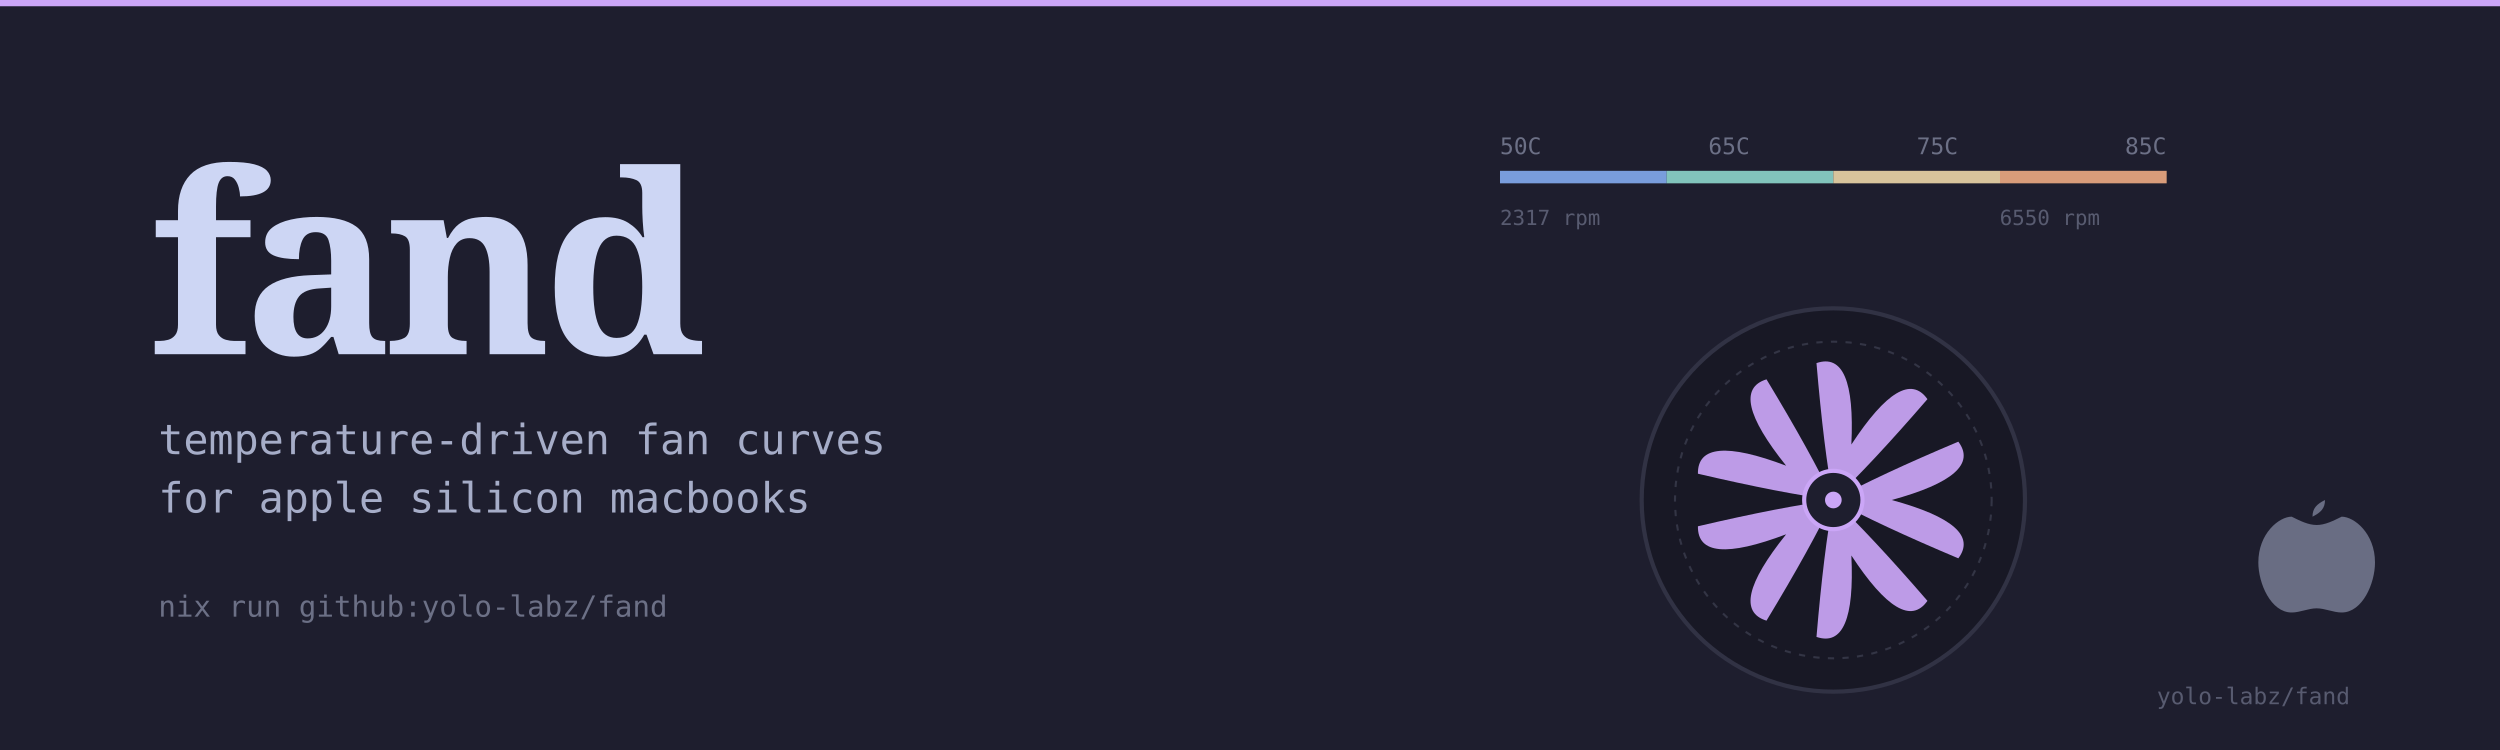
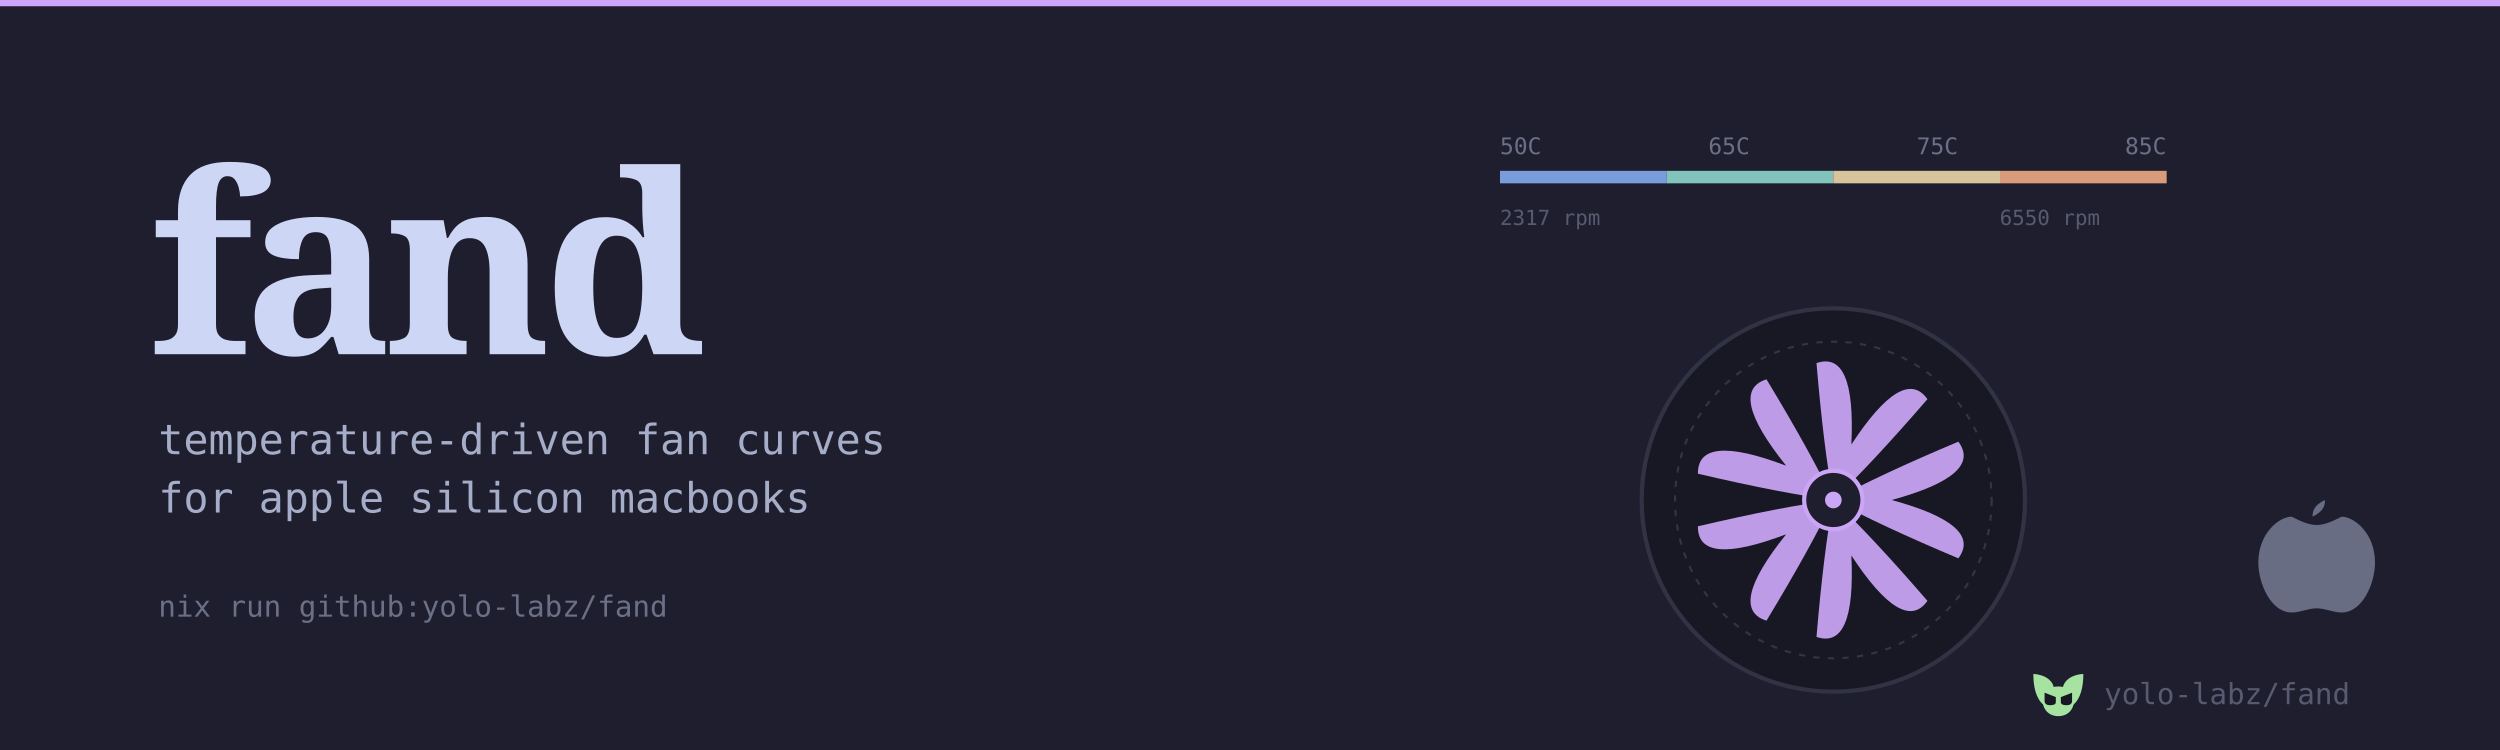
<svg xmlns="http://www.w3.org/2000/svg" viewBox="0 0 1200 360" role="img" aria-labelledby="fand-hero-title fand-hero-desc">
  <rect width="1200" height="360" fill="#1e1e2e" />
  <rect x="0" y="0" width="1200" height="3" fill="#cba6f7" />
  <g font-family="ui-serif,Georgia,'Iowan Old Style','Apple Garamond',serif" fill="#cdd6f4">
    <text x="72" y="170" font-size="120" font-weight="700" letter-spacing="-4">fand</text>
  </g>
  <g font-family="ui-monospace,'JetBrains Mono','Fira Code',Menlo,monospace" fill="#a6adc8">
    <text x="76" y="218" font-size="20">temperature-driven fan curves</text>
    <text x="76" y="246" font-size="20">for apple silicon macbooks</text>
  </g>
  <g font-family="ui-monospace,'JetBrains Mono','Fira Code',Menlo,monospace" fill="#6c7086">
    <text x="76" y="296" font-size="14">nix run github:yolo-labz/fand</text>
  </g>
  <g transform="translate(720,60)">
    <g font-family="ui-monospace,'JetBrains Mono','Fira Code',Menlo,monospace" fill="#6c7086">
      <text x="0" y="14" font-size="11">50C</text>
      <text x="100" y="14" font-size="11">65C</text>
      <text x="200" y="14" font-size="11">75C</text>
      <text x="300" y="14" font-size="11">85C</text>
    </g>
    <rect x="0" y="22" width="80" height="6" fill="#89b4fa" opacity="0.85" />
    <rect x="80" y="22" width="80" height="6" fill="#94e2d5" opacity="0.85" />
    <rect x="160" y="22" width="80" height="6" fill="#f9e2af" opacity="0.85" />
    <rect x="240" y="22" width="80" height="6" fill="#fab387" opacity="0.85" />
    <g font-family="ui-monospace,'JetBrains Mono','Fira Code',Menlo,monospace" fill="#585b70">
      <text x="0" y="48" font-size="10">2317 rpm</text>
      <text x="288" y="48" font-size="10" text-anchor="end">6550 rpm</text>
    </g>
    <g transform="translate(160,180)">
      <circle cx="0" cy="0" r="92" fill="#181825" stroke="#313244" stroke-width="2" />
      <circle cx="0" cy="0" r="76" fill="none" stroke="#45475a" stroke-width="1" stroke-dasharray="3 4" opacity="0.6" />
      <g stroke="none" fill="#cba6f7">
        <g transform="rotate(0)">
          <path d="M0,0 Q22,-12 60,-28 Q72,-12 28,0 Q72,12 60,28 Q22,12 0,0 Z" opacity="0.92" />
        </g>
        <g transform="rotate(72)">
          <path d="M0,0 Q22,-12 60,-28 Q72,-12 28,0 Q72,12 60,28 Q22,12 0,0 Z" opacity="0.92" />
        </g>
        <g transform="rotate(144)">
          <path d="M0,0 Q22,-12 60,-28 Q72,-12 28,0 Q72,12 60,28 Q22,12 0,0 Z" opacity="0.92" />
        </g>
        <g transform="rotate(216)">
          <path d="M0,0 Q22,-12 60,-28 Q72,-12 28,0 Q72,12 60,28 Q22,12 0,0 Z" opacity="0.92" />
        </g>
        <g transform="rotate(288)">
          <path d="M0,0 Q22,-12 60,-28 Q72,-12 28,0 Q72,12 60,28 Q22,12 0,0 Z" opacity="0.92" />
        </g>
      </g>
      <circle cx="0" cy="0" r="14" fill="#1e1e2e" stroke="#cba6f7" stroke-width="2" />
      <circle cx="0" cy="0" r="4" fill="#cba6f7" />
    </g>
  </g>
  <g transform="translate(1064,248)" fill="#a6adc8" opacity="0.55">
    <path d="M48,4 C52,4 56,2 60,0 C66,0 76,8 76,22 C76,32 70,46 60,46 C56,46 52,44 48,44 C44,44 40,46 36,46 C26,46 20,32 20,22 C20,8 30,0 36,0 C40,2 44,4 48,4 Z" />
    <path d="M52,-8 C52,-4 50,-2 46,0 C46,-4 48,-6 52,-8 Z" />
  </g>
  <g font-family="ui-monospace,'JetBrains Mono','Fira Code',Menlo,monospace" fill="#585b70">
-     <text x="1128" y="338" font-size="11" text-anchor="end">yolo-labz/fand</text>
+     <text x="1128" y="338" font-size="14" text-anchor="end">yolo-labz/fand</text>
+   </g>
+   <g transform="translate(976 322) scale(1.5)">
+     <g fill="#a6e3a1" stroke="#a6e3a1" stroke-width="0" shape-rendering="geometricPrecision">
+       <path d="M0 1 C4 1.2 6.6 3.4 6.6 6 L3.4 11 C0.8 9 0 5 0 1 Z" />
+       <path d="M16 1 C12 1.2 9.4 3.4 9.4 6 L12.6 11 C15.2 9 16 5 16 1 Z" />
+       <path d="M3 9.5 C3 6.6 5 5 8 5 C11 5 13 6.6 13 9.5 C13 12.4 11 14.5 8 14.5 C5 14.5 3 12.4 3 9.5 Z" />
+     </g>
+     <path d="M3.6 7 L7.2 8.4 L7.2 10 Q7.2 11 5.4 11 Q3.6 11 3.6 9.6 Z" fill="#181825" />
+     <path d="M12.4 7 L8.8 8.4 L8.8 10 Q8.8 11 10.6 11 Q12.4 11 12.4 9.6 Z" fill="#181825" />
  </g>
</svg>
